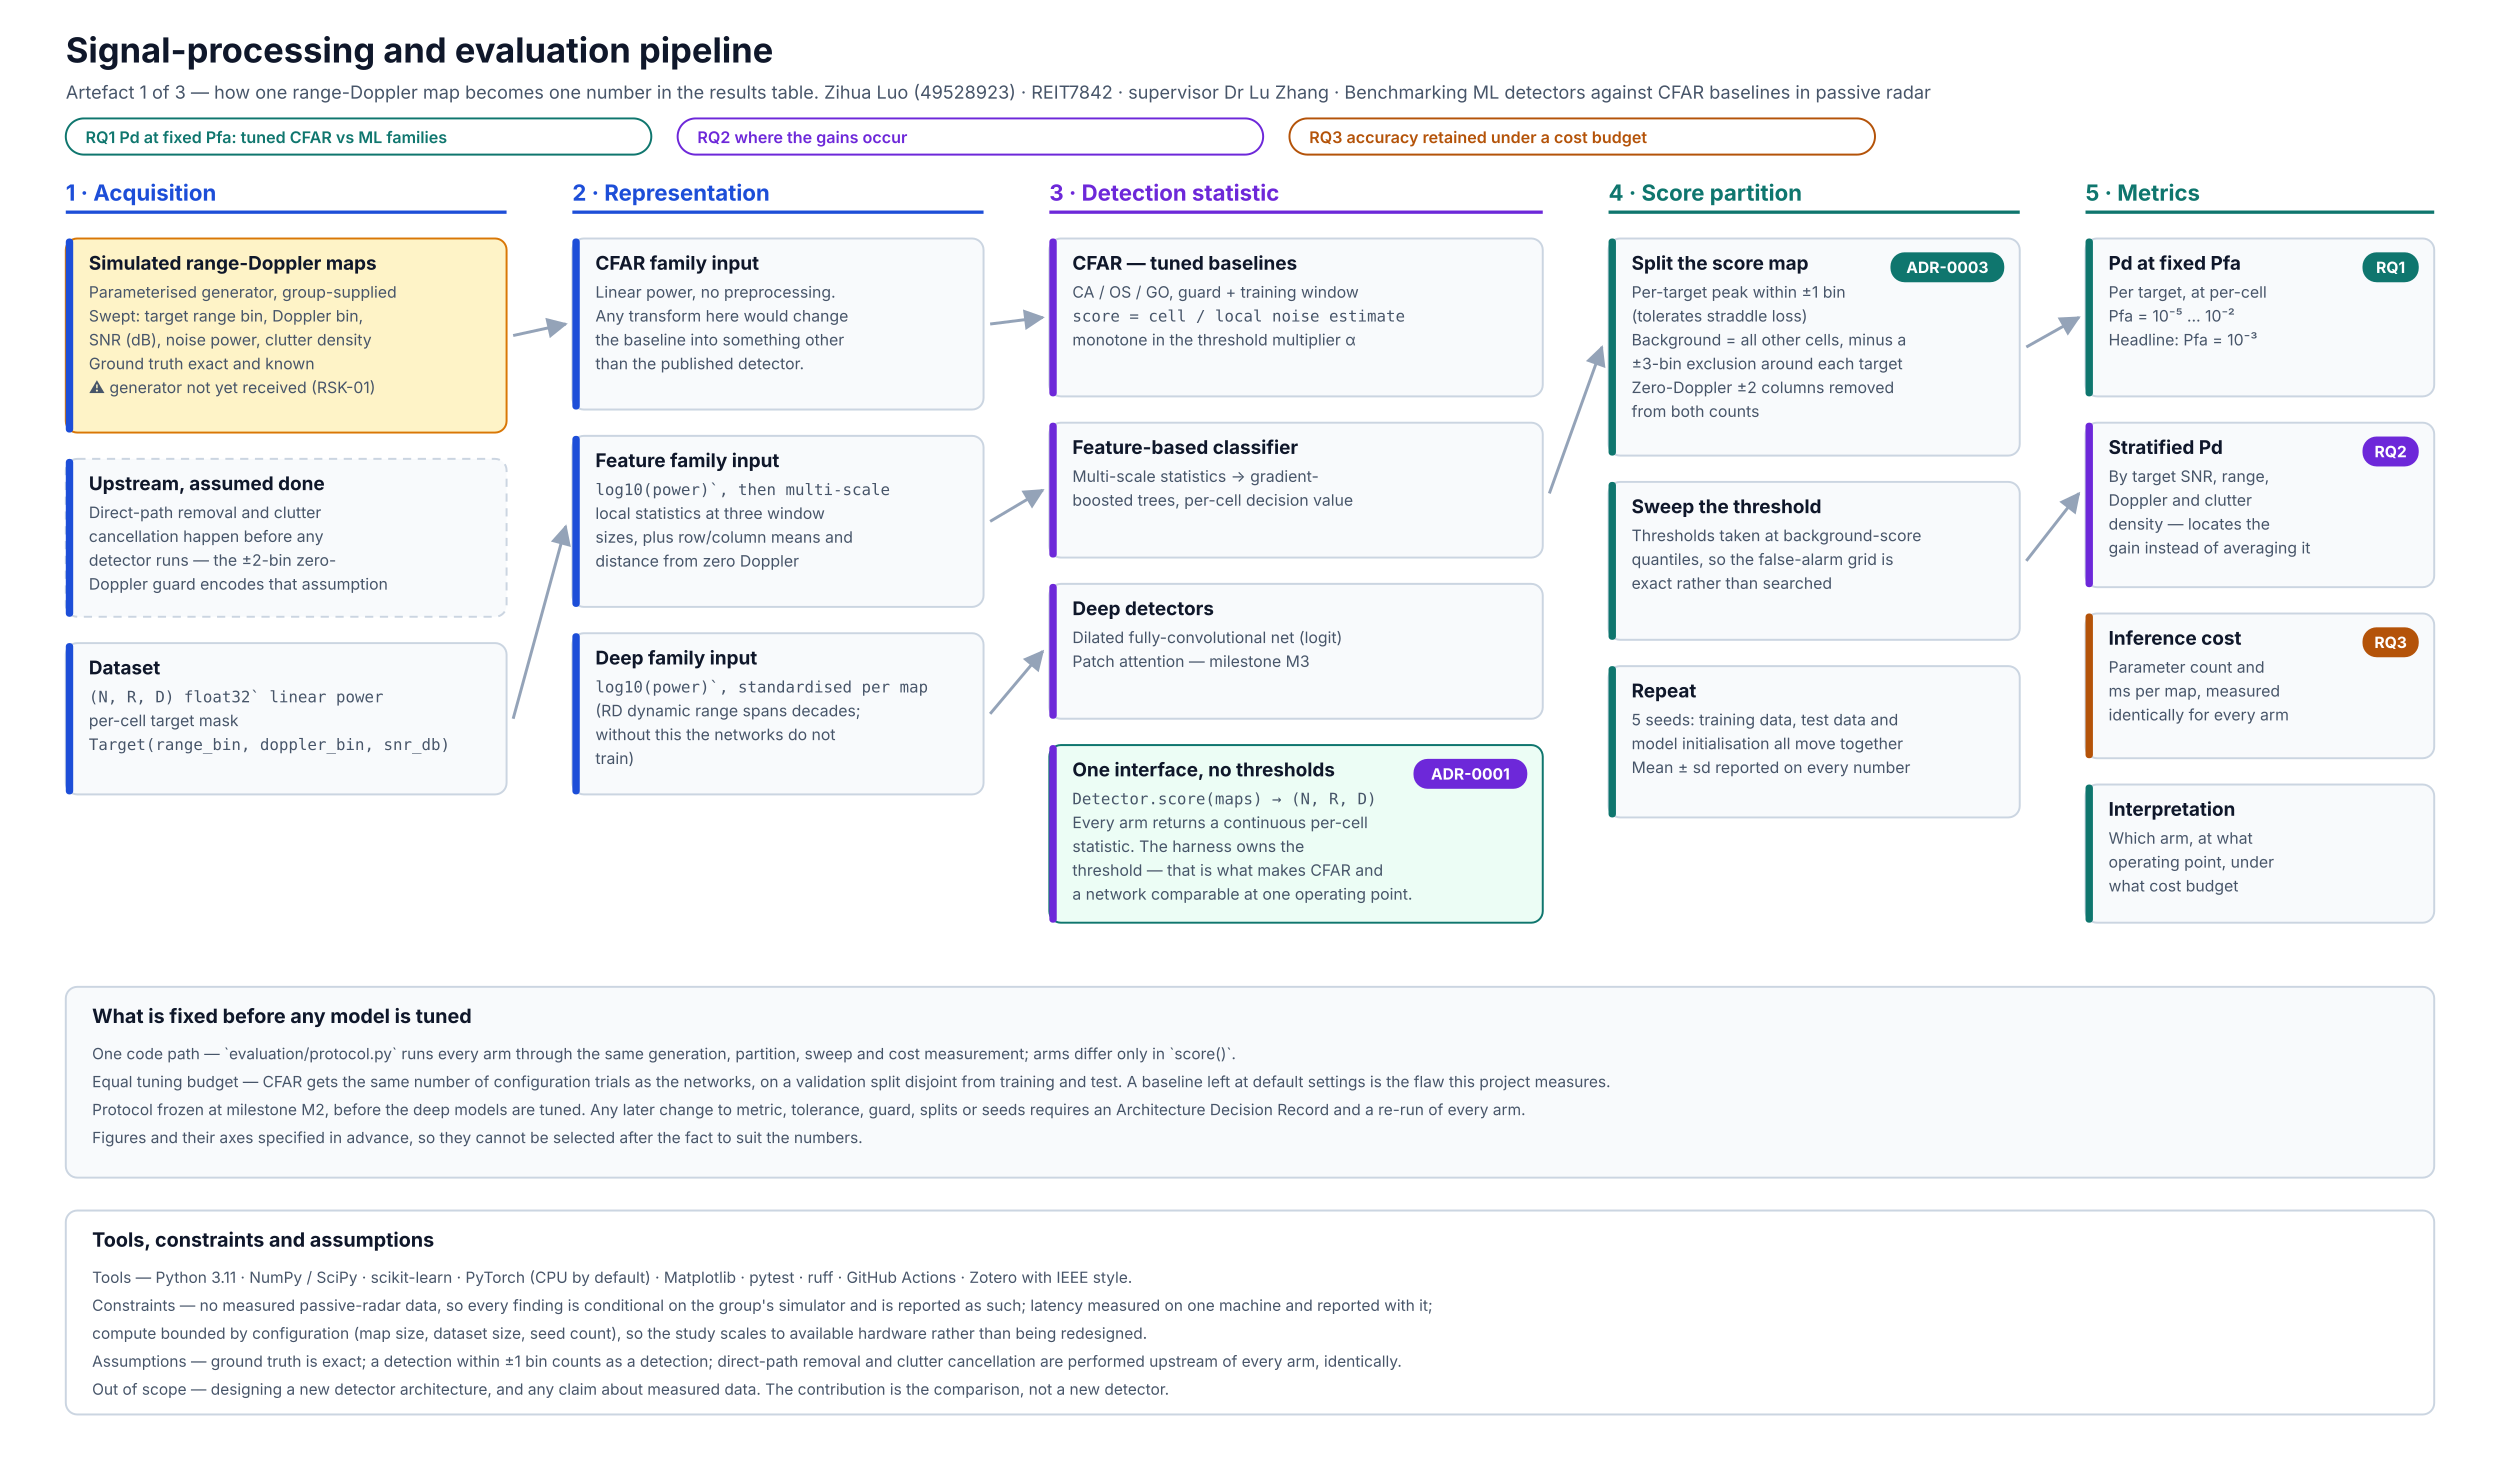
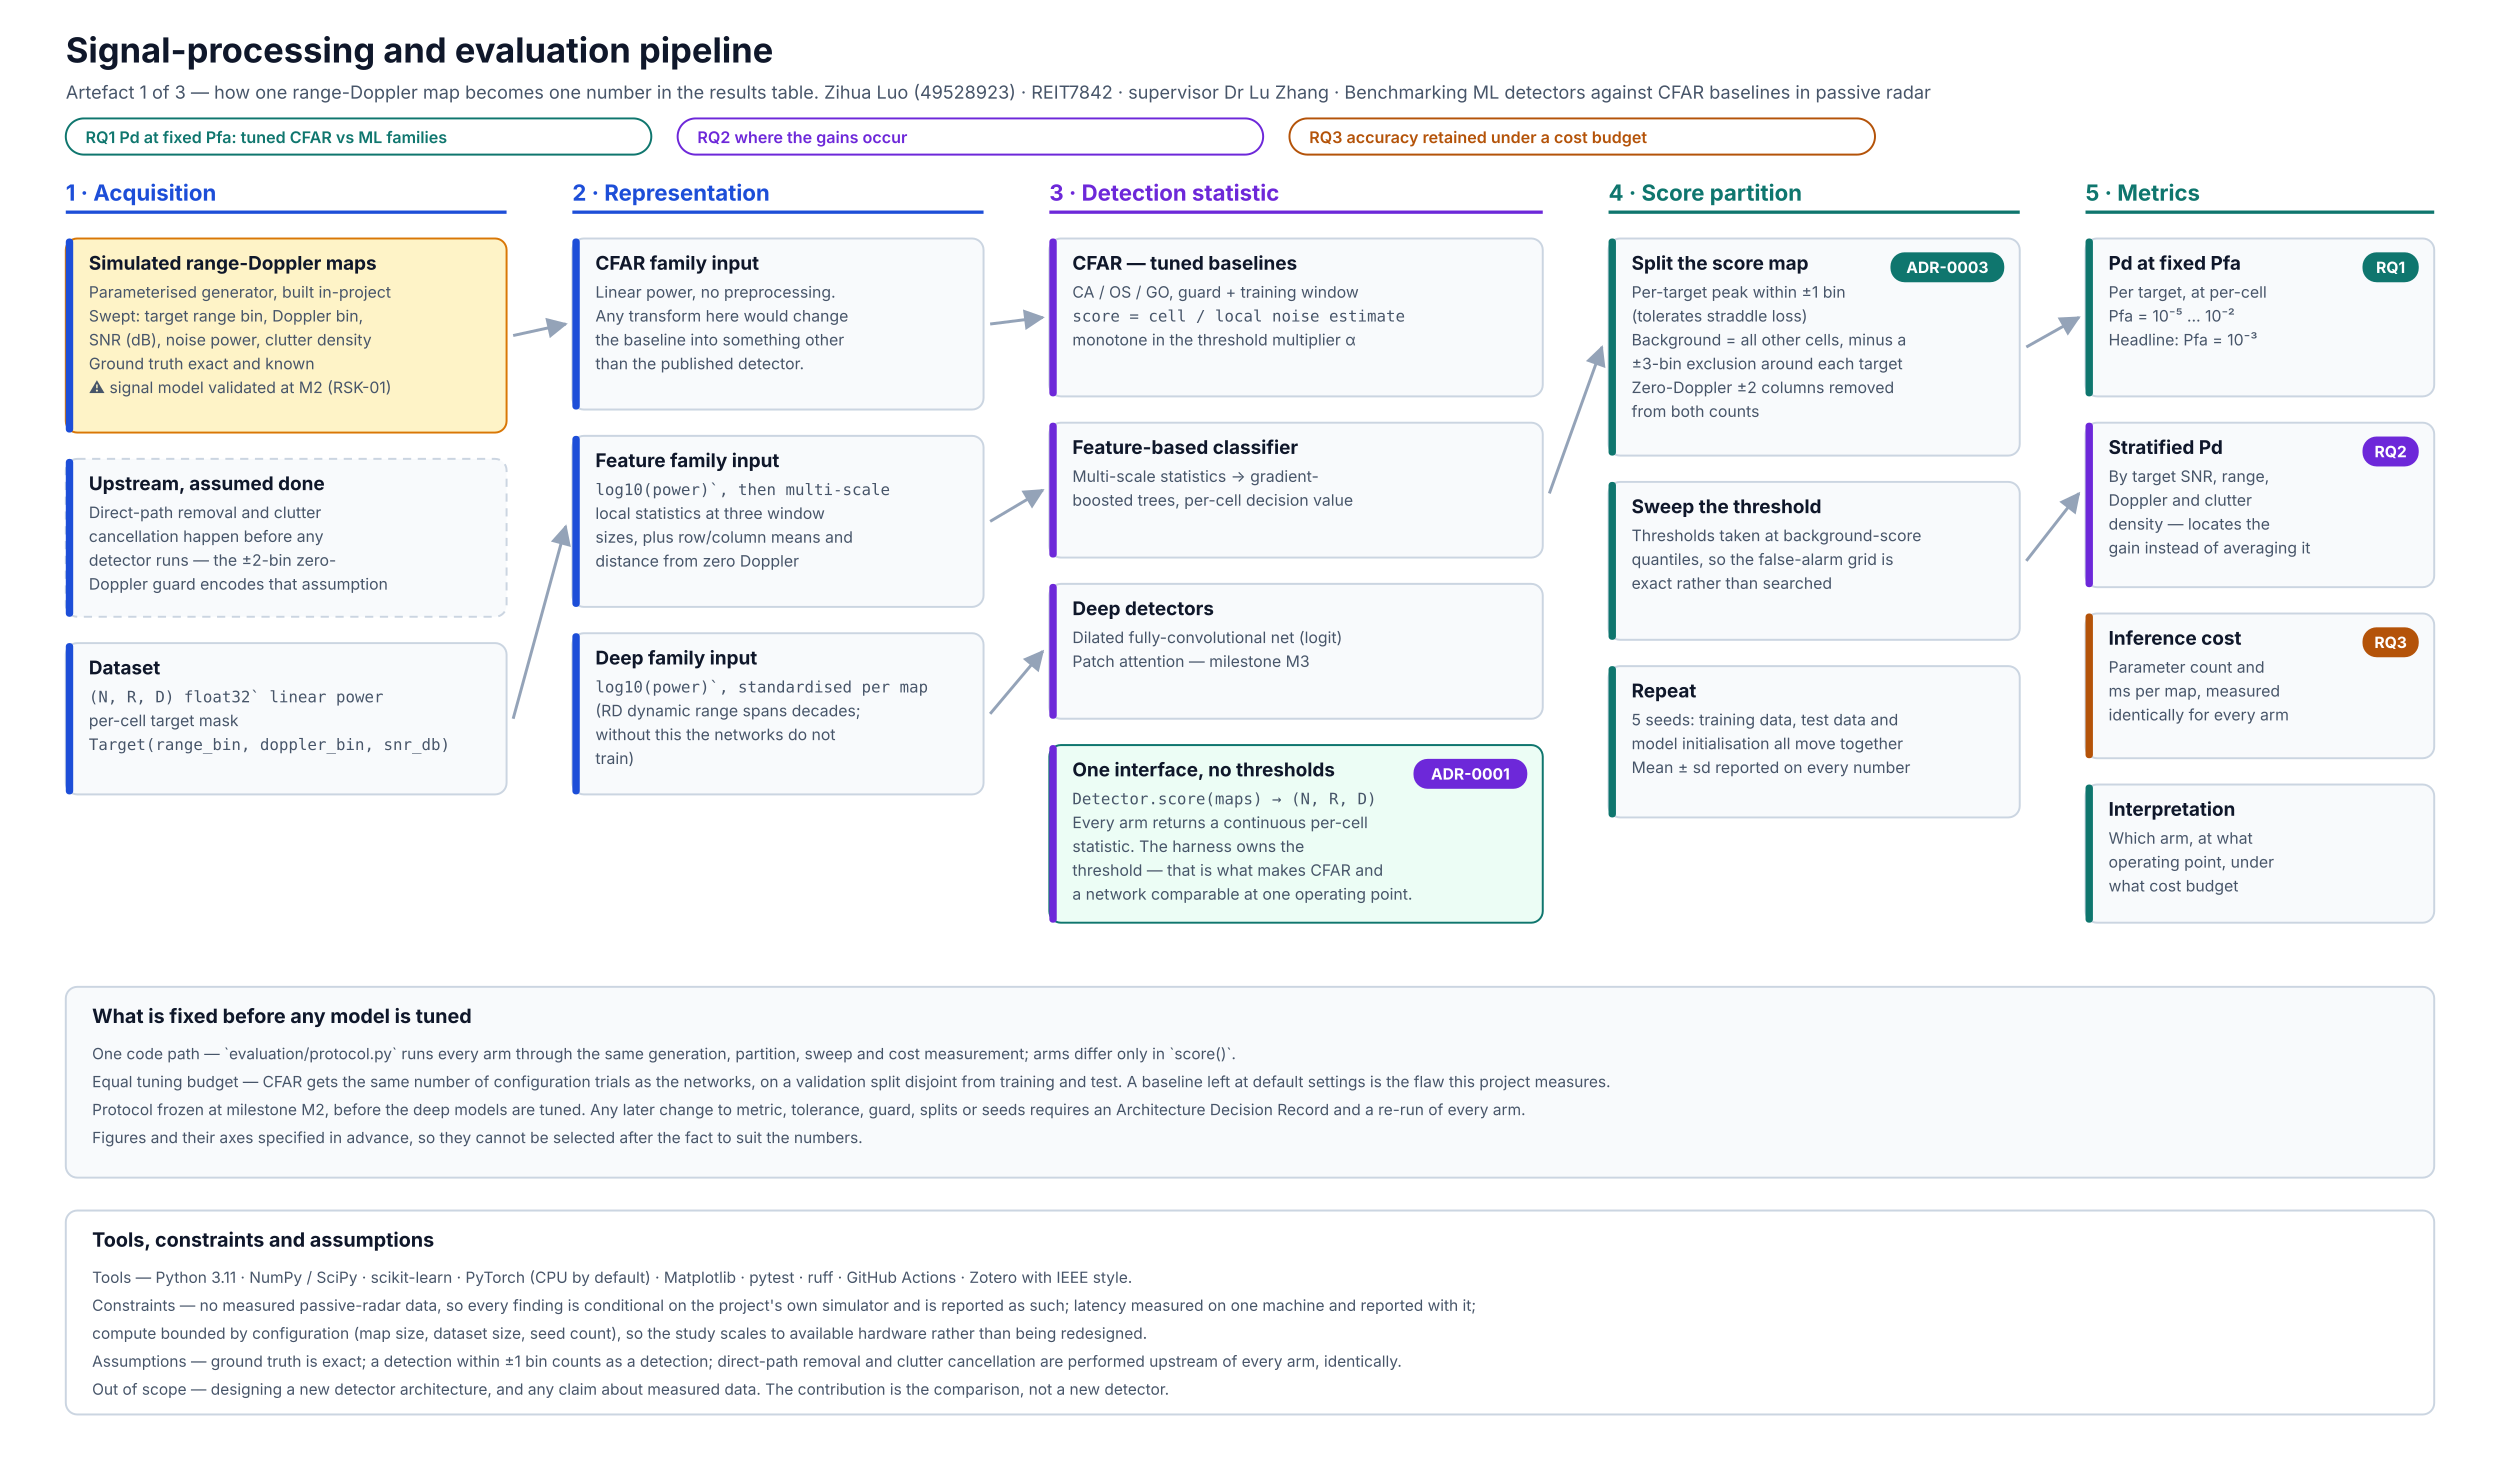
<svg xmlns="http://www.w3.org/2000/svg" viewBox="0 0 1520 900" width="1520" height="900">
  <defs>
    <marker id="arw" viewBox="0 0 10 10" refX="9" refY="5" markerWidth="7" markerHeight="7" orient="auto">
      <path d="M 0 0 L 10 5 L 0 10 z" fill="#94a3b8" />
    </marker>
  </defs>
  <rect x="0" y="0" width="1520" height="900" rx="0" fill="#ffffff" stroke="#ffffff" stroke-width="1.2" />
  <text x="40" y="38" font-family="Inter, 'Helvetica Neue', Helvetica, Arial, sans-serif" font-size="21" fill="#0f172a" font-weight="700" text-anchor="start">Signal-processing and evaluation pipeline</text>
  <text x="40" y="60" font-family="Inter, 'Helvetica Neue', Helvetica, Arial, sans-serif" font-size="11" fill="#475569" font-weight="normal" text-anchor="start">Artefact 1 of 3 — how one range-Doppler map becomes one number in the results table. Zihua Luo (49528923) · REIT7842 · supervisor Dr Lu Zhang · Benchmarking ML detectors against CFAR baselines in passive radar</text>
  <rect x="40" y="72" width="356" height="22" rx="11" fill="#ffffff" stroke="#0f766e" stroke-width="1.2" />
  <text x="52" y="87" font-family="Inter, 'Helvetica Neue', Helvetica, Arial, sans-serif" font-size="9.8" fill="#0f766e" font-weight="600" text-anchor="start">RQ1  Pd at fixed Pfa: tuned CFAR vs ML families</text>
  <rect x="412" y="72" width="356" height="22" rx="11" fill="#ffffff" stroke="#6d28d9" stroke-width="1.2" />
  <text x="424" y="87" font-family="Inter, 'Helvetica Neue', Helvetica, Arial, sans-serif" font-size="9.8" fill="#6d28d9" font-weight="600" text-anchor="start">RQ2  where the gains occur</text>
  <rect x="784" y="72" width="356" height="22" rx="11" fill="#ffffff" stroke="#b45309" stroke-width="1.2" />
  <text x="796" y="87" font-family="Inter, 'Helvetica Neue', Helvetica, Arial, sans-serif" font-size="9.8" fill="#b45309" font-weight="600" text-anchor="start">RQ3  accuracy retained under a cost budget</text>
  <text x="40" y="122" font-family="Inter, 'Helvetica Neue', Helvetica, Arial, sans-serif" font-size="13.5" fill="#1d4ed8" font-weight="700" text-anchor="start">1 · Acquisition</text>
  <path d="M 40 129 L 308 129" stroke="#1d4ed8" stroke-width="2" />
  <text x="348" y="122" font-family="Inter, 'Helvetica Neue', Helvetica, Arial, sans-serif" font-size="13.5" fill="#1d4ed8" font-weight="700" text-anchor="start">2 · Representation</text>
  <path d="M 348 129 L 598 129" stroke="#1d4ed8" stroke-width="2" />
  <text x="638" y="122" font-family="Inter, 'Helvetica Neue', Helvetica, Arial, sans-serif" font-size="13.5" fill="#6d28d9" font-weight="700" text-anchor="start">3 · Detection statistic</text>
  <path d="M 638 129 L 938 129" stroke="#6d28d9" stroke-width="2" />
  <text x="978" y="122" font-family="Inter, 'Helvetica Neue', Helvetica, Arial, sans-serif" font-size="13.5" fill="#0f766e" font-weight="700" text-anchor="start">4 · Score partition</text>
  <path d="M 978 129 L 1228 129" stroke="#0f766e" stroke-width="2" />
  <text x="1268" y="122" font-family="Inter, 'Helvetica Neue', Helvetica, Arial, sans-serif" font-size="13.5" fill="#0f766e" font-weight="700" text-anchor="start">5 · Metrics</text>
  <path d="M 1268 129 L 1480 129" stroke="#0f766e" stroke-width="2" />
  <rect x="40" y="145" width="268" height="118" rx="7" fill="#fef3c7" stroke="#d97706" stroke-width="1.2" />
  <rect x="40" y="145" width="4.5" height="118" rx="2" fill="#1d4ed8" />
  <text x="54" y="164" font-family="Inter, 'Helvetica Neue', Helvetica, Arial, sans-serif" font-size="11.5" fill="#0f172a" font-weight="700" text-anchor="start">Simulated range-Doppler maps</text>
-   <text x="54" y="181" font-family="Inter, 'Helvetica Neue', Helvetica, Arial, sans-serif" font-size="9.6" fill="#475569" font-weight="normal" text-anchor="start">Parameterised generator, group-supplied</text>
+   <text x="54" y="181" font-family="Inter, 'Helvetica Neue', Helvetica, Arial, sans-serif" font-size="9.6" fill="#475569" font-weight="normal" text-anchor="start">Parameterised generator, built in-project</text>
  <text x="54" y="195.5" font-family="Inter, 'Helvetica Neue', Helvetica, Arial, sans-serif" font-size="9.6" fill="#475569" font-weight="normal" text-anchor="start">Swept: target range bin, Doppler bin,</text>
  <text x="54" y="210.0" font-family="Inter, 'Helvetica Neue', Helvetica, Arial, sans-serif" font-size="9.6" fill="#475569" font-weight="normal" text-anchor="start">SNR (dB), noise power, clutter density</text>
  <text x="54" y="224.5" font-family="Inter, 'Helvetica Neue', Helvetica, Arial, sans-serif" font-size="9.6" fill="#475569" font-weight="normal" text-anchor="start">Ground truth exact and known</text>
-   <text x="54" y="239.0" font-family="Inter, 'Helvetica Neue', Helvetica, Arial, sans-serif" font-size="9.6" fill="#475569" font-weight="normal" text-anchor="start">⚠ generator not yet received (RSK-01)</text>
+   <text x="54" y="239.0" font-family="Inter, 'Helvetica Neue', Helvetica, Arial, sans-serif" font-size="9.6" fill="#475569" font-weight="normal" text-anchor="start">⚠ signal model validated at M2 (RSK-01)</text>
  <rect x="40" y="279" width="268" height="96" rx="7" fill="#f8fafc" stroke="#cbd5e1" stroke-width="1.2" stroke-dasharray="5 4" />
  <rect x="40" y="279" width="4.5" height="96" rx="2" fill="#1d4ed8" />
  <text x="54" y="298" font-family="Inter, 'Helvetica Neue', Helvetica, Arial, sans-serif" font-size="11.5" fill="#0f172a" font-weight="700" text-anchor="start">Upstream, assumed done</text>
  <text x="54" y="315" font-family="Inter, 'Helvetica Neue', Helvetica, Arial, sans-serif" font-size="9.6" fill="#475569" font-weight="normal" text-anchor="start">Direct-path removal and clutter</text>
  <text x="54" y="329.5" font-family="Inter, 'Helvetica Neue', Helvetica, Arial, sans-serif" font-size="9.6" fill="#475569" font-weight="normal" text-anchor="start">cancellation happen before any</text>
  <text x="54" y="344.0" font-family="Inter, 'Helvetica Neue', Helvetica, Arial, sans-serif" font-size="9.6" fill="#475569" font-weight="normal" text-anchor="start">detector runs — the ±2-bin zero-</text>
  <text x="54" y="358.5" font-family="Inter, 'Helvetica Neue', Helvetica, Arial, sans-serif" font-size="9.6" fill="#475569" font-weight="normal" text-anchor="start">Doppler guard encodes that assumption</text>
  <rect x="40" y="391" width="268" height="92" rx="7" fill="#f8fafc" stroke="#cbd5e1" stroke-width="1.2" />
  <rect x="40" y="391" width="4.5" height="92" rx="2" fill="#1d4ed8" />
  <text x="54" y="410" font-family="Inter, 'Helvetica Neue', Helvetica, Arial, sans-serif" font-size="11.5" fill="#0f172a" font-weight="700" text-anchor="start">Dataset</text>
  <text x="54" y="427" font-family="'SF Mono', ui-monospace, Menlo, monospace" font-size="9.6" fill="#475569" font-weight="normal" text-anchor="start">(N, R, D) float32` linear power</text>
  <text x="54" y="441.5" font-family="Inter, 'Helvetica Neue', Helvetica, Arial, sans-serif" font-size="9.6" fill="#475569" font-weight="normal" text-anchor="start">per-cell target mask</text>
  <text x="54" y="456.0" font-family="'SF Mono', ui-monospace, Menlo, monospace" font-size="9.6" fill="#475569" font-weight="normal" text-anchor="start">Target(range_bin, doppler_bin, snr_db)</text>
  <rect x="348" y="145" width="250" height="104" rx="7" fill="#f8fafc" stroke="#cbd5e1" stroke-width="1.2" />
  <rect x="348" y="145" width="4.5" height="104" rx="2" fill="#1d4ed8" />
  <text x="362" y="164" font-family="Inter, 'Helvetica Neue', Helvetica, Arial, sans-serif" font-size="11.5" fill="#0f172a" font-weight="700" text-anchor="start">CFAR family input</text>
  <text x="362" y="181" font-family="Inter, 'Helvetica Neue', Helvetica, Arial, sans-serif" font-size="9.6" fill="#475569" font-weight="normal" text-anchor="start">Linear power, no preprocessing.</text>
  <text x="362" y="195.5" font-family="Inter, 'Helvetica Neue', Helvetica, Arial, sans-serif" font-size="9.6" fill="#475569" font-weight="normal" text-anchor="start">Any transform here would change</text>
  <text x="362" y="210.0" font-family="Inter, 'Helvetica Neue', Helvetica, Arial, sans-serif" font-size="9.6" fill="#475569" font-weight="normal" text-anchor="start">the baseline into something other</text>
  <text x="362" y="224.5" font-family="Inter, 'Helvetica Neue', Helvetica, Arial, sans-serif" font-size="9.6" fill="#475569" font-weight="normal" text-anchor="start">than the published detector.</text>
  <rect x="348" y="265" width="250" height="104" rx="7" fill="#f8fafc" stroke="#cbd5e1" stroke-width="1.2" />
  <rect x="348" y="265" width="4.5" height="104" rx="2" fill="#1d4ed8" />
  <text x="362" y="284" font-family="Inter, 'Helvetica Neue', Helvetica, Arial, sans-serif" font-size="11.5" fill="#0f172a" font-weight="700" text-anchor="start">Feature family input</text>
  <text x="362" y="301" font-family="'SF Mono', ui-monospace, Menlo, monospace" font-size="9.6" fill="#475569" font-weight="normal" text-anchor="start">log10(power)`, then multi-scale</text>
  <text x="362" y="315.5" font-family="Inter, 'Helvetica Neue', Helvetica, Arial, sans-serif" font-size="9.6" fill="#475569" font-weight="normal" text-anchor="start">local statistics at three window</text>
  <text x="362" y="330.0" font-family="Inter, 'Helvetica Neue', Helvetica, Arial, sans-serif" font-size="9.6" fill="#475569" font-weight="normal" text-anchor="start">sizes, plus row/column means and</text>
  <text x="362" y="344.5" font-family="Inter, 'Helvetica Neue', Helvetica, Arial, sans-serif" font-size="9.6" fill="#475569" font-weight="normal" text-anchor="start">distance from zero Doppler</text>
  <rect x="348" y="385" width="250" height="98" rx="7" fill="#f8fafc" stroke="#cbd5e1" stroke-width="1.2" />
  <rect x="348" y="385" width="4.5" height="98" rx="2" fill="#1d4ed8" />
  <text x="362" y="404" font-family="Inter, 'Helvetica Neue', Helvetica, Arial, sans-serif" font-size="11.5" fill="#0f172a" font-weight="700" text-anchor="start">Deep family input</text>
  <text x="362" y="421" font-family="'SF Mono', ui-monospace, Menlo, monospace" font-size="9.6" fill="#475569" font-weight="normal" text-anchor="start">log10(power)`, standardised per map</text>
  <text x="362" y="435.5" font-family="Inter, 'Helvetica Neue', Helvetica, Arial, sans-serif" font-size="9.6" fill="#475569" font-weight="normal" text-anchor="start">(RD dynamic range spans decades;</text>
  <text x="362" y="450.0" font-family="Inter, 'Helvetica Neue', Helvetica, Arial, sans-serif" font-size="9.6" fill="#475569" font-weight="normal" text-anchor="start">without this the networks do not</text>
  <text x="362" y="464.5" font-family="Inter, 'Helvetica Neue', Helvetica, Arial, sans-serif" font-size="9.6" fill="#475569" font-weight="normal" text-anchor="start">train)</text>
  <rect x="638" y="145" width="300" height="96" rx="7" fill="#f8fafc" stroke="#cbd5e1" stroke-width="1.2" />
  <rect x="638" y="145" width="4.5" height="96" rx="2" fill="#6d28d9" />
  <text x="652" y="164" font-family="Inter, 'Helvetica Neue', Helvetica, Arial, sans-serif" font-size="11.5" fill="#0f172a" font-weight="700" text-anchor="start">CFAR — tuned baselines</text>
  <text x="652" y="181" font-family="Inter, 'Helvetica Neue', Helvetica, Arial, sans-serif" font-size="9.6" fill="#475569" font-weight="normal" text-anchor="start">CA / OS / GO, guard + training window</text>
  <text x="652" y="195.5" font-family="'SF Mono', ui-monospace, Menlo, monospace" font-size="9.6" fill="#475569" font-weight="normal" text-anchor="start">score = cell / local noise estimate</text>
  <text x="652" y="210.0" font-family="Inter, 'Helvetica Neue', Helvetica, Arial, sans-serif" font-size="9.6" fill="#475569" font-weight="normal" text-anchor="start">monotone in the threshold multiplier α</text>
  <rect x="638" y="257" width="300" height="82" rx="7" fill="#f8fafc" stroke="#cbd5e1" stroke-width="1.2" />
  <rect x="638" y="257" width="4.5" height="82" rx="2" fill="#6d28d9" />
  <text x="652" y="276" font-family="Inter, 'Helvetica Neue', Helvetica, Arial, sans-serif" font-size="11.5" fill="#0f172a" font-weight="700" text-anchor="start">Feature-based classifier</text>
  <text x="652" y="293" font-family="Inter, 'Helvetica Neue', Helvetica, Arial, sans-serif" font-size="9.6" fill="#475569" font-weight="normal" text-anchor="start">Multi-scale statistics → gradient-</text>
  <text x="652" y="307.5" font-family="Inter, 'Helvetica Neue', Helvetica, Arial, sans-serif" font-size="9.6" fill="#475569" font-weight="normal" text-anchor="start">boosted trees, per-cell decision value</text>
  <rect x="638" y="355" width="300" height="82" rx="7" fill="#f8fafc" stroke="#cbd5e1" stroke-width="1.2" />
  <rect x="638" y="355" width="4.5" height="82" rx="2" fill="#6d28d9" />
  <text x="652" y="374" font-family="Inter, 'Helvetica Neue', Helvetica, Arial, sans-serif" font-size="11.5" fill="#0f172a" font-weight="700" text-anchor="start">Deep detectors</text>
  <text x="652" y="391" font-family="Inter, 'Helvetica Neue', Helvetica, Arial, sans-serif" font-size="9.6" fill="#475569" font-weight="normal" text-anchor="start">Dilated fully-convolutional net (logit)</text>
  <text x="652" y="405.5" font-family="Inter, 'Helvetica Neue', Helvetica, Arial, sans-serif" font-size="9.6" fill="#475569" font-weight="normal" text-anchor="start">Patch attention — milestone M3</text>
  <rect x="638" y="453" width="300" height="108" rx="7" fill="#ecfdf5" stroke="#0f766e" stroke-width="1.2" />
  <rect x="638" y="453" width="4.5" height="108" rx="2" fill="#6d28d9" />
  <text x="652" y="472" font-family="Inter, 'Helvetica Neue', Helvetica, Arial, sans-serif" font-size="11.5" fill="#0f172a" font-weight="700" text-anchor="start">One interface, no thresholds</text>
  <text x="652" y="489" font-family="'SF Mono', ui-monospace, Menlo, monospace" font-size="9.6" fill="#475569" font-weight="normal" text-anchor="start">Detector.score(maps) → (N, R, D)</text>
  <text x="652" y="503.5" font-family="Inter, 'Helvetica Neue', Helvetica, Arial, sans-serif" font-size="9.6" fill="#475569" font-weight="normal" text-anchor="start">Every arm returns a continuous per-cell</text>
  <text x="652" y="518.0" font-family="Inter, 'Helvetica Neue', Helvetica, Arial, sans-serif" font-size="9.6" fill="#475569" font-weight="normal" text-anchor="start">statistic. The harness owns the</text>
  <text x="652" y="532.5" font-family="Inter, 'Helvetica Neue', Helvetica, Arial, sans-serif" font-size="9.6" fill="#475569" font-weight="normal" text-anchor="start">threshold — that is what makes CFAR and</text>
  <text x="652" y="547.0" font-family="Inter, 'Helvetica Neue', Helvetica, Arial, sans-serif" font-size="9.6" fill="#475569" font-weight="normal" text-anchor="start">a network comparable at one operating point.</text>
  <rect x="860.0" y="462" width="68.0" height="17" rx="8" fill="#6d28d9" stroke="#6d28d9" stroke-width="1.2" />
  <text x="894.0" y="474" font-family="Inter, 'Helvetica Neue', Helvetica, Arial, sans-serif" font-size="9.5" fill="#ffffff" font-weight="700" text-anchor="middle">ADR-0001</text>
  <rect x="978" y="145" width="250" height="132" rx="7" fill="#f8fafc" stroke="#cbd5e1" stroke-width="1.2" />
  <rect x="978" y="145" width="4.5" height="132" rx="2" fill="#0f766e" />
  <text x="992" y="164" font-family="Inter, 'Helvetica Neue', Helvetica, Arial, sans-serif" font-size="11.5" fill="#0f172a" font-weight="700" text-anchor="start">Split the score map</text>
  <text x="992" y="181" font-family="Inter, 'Helvetica Neue', Helvetica, Arial, sans-serif" font-size="9.6" fill="#475569" font-weight="normal" text-anchor="start">Per-target peak within ±1 bin</text>
  <text x="992" y="195.5" font-family="Inter, 'Helvetica Neue', Helvetica, Arial, sans-serif" font-size="9.6" fill="#475569" font-weight="normal" text-anchor="start">(tolerates straddle loss)</text>
  <text x="992" y="210.0" font-family="Inter, 'Helvetica Neue', Helvetica, Arial, sans-serif" font-size="9.6" fill="#475569" font-weight="normal" text-anchor="start">Background = all other cells, minus a</text>
  <text x="992" y="224.5" font-family="Inter, 'Helvetica Neue', Helvetica, Arial, sans-serif" font-size="9.6" fill="#475569" font-weight="normal" text-anchor="start">±3-bin exclusion around each target</text>
  <text x="992" y="239.0" font-family="Inter, 'Helvetica Neue', Helvetica, Arial, sans-serif" font-size="9.6" fill="#475569" font-weight="normal" text-anchor="start">Zero-Doppler ±2 columns removed</text>
  <text x="992" y="253.5" font-family="Inter, 'Helvetica Neue', Helvetica, Arial, sans-serif" font-size="9.6" fill="#475569" font-weight="normal" text-anchor="start">from both counts</text>
  <rect x="1150.0" y="154" width="68.0" height="17" rx="8" fill="#0f766e" stroke="#0f766e" stroke-width="1.2" />
  <text x="1184.0" y="166" font-family="Inter, 'Helvetica Neue', Helvetica, Arial, sans-serif" font-size="9.5" fill="#ffffff" font-weight="700" text-anchor="middle">ADR-0003</text>
  <rect x="978" y="293" width="250" height="96" rx="7" fill="#f8fafc" stroke="#cbd5e1" stroke-width="1.2" />
  <rect x="978" y="293" width="4.5" height="96" rx="2" fill="#0f766e" />
  <text x="992" y="312" font-family="Inter, 'Helvetica Neue', Helvetica, Arial, sans-serif" font-size="11.5" fill="#0f172a" font-weight="700" text-anchor="start">Sweep the threshold</text>
  <text x="992" y="329" font-family="Inter, 'Helvetica Neue', Helvetica, Arial, sans-serif" font-size="9.6" fill="#475569" font-weight="normal" text-anchor="start">Thresholds taken at background-score</text>
  <text x="992" y="343.5" font-family="Inter, 'Helvetica Neue', Helvetica, Arial, sans-serif" font-size="9.6" fill="#475569" font-weight="normal" text-anchor="start">quantiles, so the false-alarm grid is</text>
  <text x="992" y="358.0" font-family="Inter, 'Helvetica Neue', Helvetica, Arial, sans-serif" font-size="9.6" fill="#475569" font-weight="normal" text-anchor="start">exact rather than searched</text>
  <rect x="978" y="405" width="250" height="92" rx="7" fill="#f8fafc" stroke="#cbd5e1" stroke-width="1.2" />
  <rect x="978" y="405" width="4.5" height="92" rx="2" fill="#0f766e" />
  <text x="992" y="424" font-family="Inter, 'Helvetica Neue', Helvetica, Arial, sans-serif" font-size="11.5" fill="#0f172a" font-weight="700" text-anchor="start">Repeat</text>
  <text x="992" y="441" font-family="Inter, 'Helvetica Neue', Helvetica, Arial, sans-serif" font-size="9.6" fill="#475569" font-weight="normal" text-anchor="start">5 seeds: training data, test data and</text>
  <text x="992" y="455.5" font-family="Inter, 'Helvetica Neue', Helvetica, Arial, sans-serif" font-size="9.6" fill="#475569" font-weight="normal" text-anchor="start">model initialisation all move together</text>
  <text x="992" y="470.0" font-family="Inter, 'Helvetica Neue', Helvetica, Arial, sans-serif" font-size="9.6" fill="#475569" font-weight="normal" text-anchor="start">Mean ± sd reported on every number</text>
  <rect x="1268" y="145" width="212" height="96" rx="7" fill="#f8fafc" stroke="#cbd5e1" stroke-width="1.2" />
  <rect x="1268" y="145" width="4.5" height="96" rx="2" fill="#0f766e" />
  <text x="1282" y="164" font-family="Inter, 'Helvetica Neue', Helvetica, Arial, sans-serif" font-size="11.5" fill="#0f172a" font-weight="700" text-anchor="start">Pd at fixed Pfa</text>
  <text x="1282" y="181" font-family="Inter, 'Helvetica Neue', Helvetica, Arial, sans-serif" font-size="9.6" fill="#475569" font-weight="normal" text-anchor="start">Per target, at per-cell</text>
  <text x="1282" y="195.5" font-family="Inter, 'Helvetica Neue', Helvetica, Arial, sans-serif" font-size="9.6" fill="#475569" font-weight="normal" text-anchor="start">Pfa = 10⁻⁵ … 10⁻²</text>
  <text x="1282" y="210.0" font-family="Inter, 'Helvetica Neue', Helvetica, Arial, sans-serif" font-size="9.6" fill="#475569" font-weight="normal" text-anchor="start">Headline: Pfa = 10⁻³</text>
  <rect x="1437.0" y="154" width="33.0" height="17" rx="8" fill="#0f766e" stroke="#0f766e" stroke-width="1.2" />
  <text x="1453.5" y="166" font-family="Inter, 'Helvetica Neue', Helvetica, Arial, sans-serif" font-size="9.5" fill="#ffffff" font-weight="700" text-anchor="middle">RQ1</text>
  <rect x="1268" y="257" width="212" height="100" rx="7" fill="#f8fafc" stroke="#cbd5e1" stroke-width="1.2" />
  <rect x="1268" y="257" width="4.5" height="100" rx="2" fill="#6d28d9" />
  <text x="1282" y="276" font-family="Inter, 'Helvetica Neue', Helvetica, Arial, sans-serif" font-size="11.5" fill="#0f172a" font-weight="700" text-anchor="start">Stratified Pd</text>
  <text x="1282" y="293" font-family="Inter, 'Helvetica Neue', Helvetica, Arial, sans-serif" font-size="9.6" fill="#475569" font-weight="normal" text-anchor="start">By target SNR, range,</text>
  <text x="1282" y="307.5" font-family="Inter, 'Helvetica Neue', Helvetica, Arial, sans-serif" font-size="9.6" fill="#475569" font-weight="normal" text-anchor="start">Doppler and clutter</text>
  <text x="1282" y="322.0" font-family="Inter, 'Helvetica Neue', Helvetica, Arial, sans-serif" font-size="9.6" fill="#475569" font-weight="normal" text-anchor="start">density — locates the</text>
  <text x="1282" y="336.5" font-family="Inter, 'Helvetica Neue', Helvetica, Arial, sans-serif" font-size="9.6" fill="#475569" font-weight="normal" text-anchor="start">gain instead of averaging it</text>
  <rect x="1437.0" y="266" width="33.0" height="17" rx="8" fill="#6d28d9" stroke="#6d28d9" stroke-width="1.2" />
  <text x="1453.5" y="278" font-family="Inter, 'Helvetica Neue', Helvetica, Arial, sans-serif" font-size="9.5" fill="#ffffff" font-weight="700" text-anchor="middle">RQ2</text>
  <rect x="1268" y="373" width="212" height="88" rx="7" fill="#f8fafc" stroke="#cbd5e1" stroke-width="1.2" />
  <rect x="1268" y="373" width="4.5" height="88" rx="2" fill="#b45309" />
  <text x="1282" y="392" font-family="Inter, 'Helvetica Neue', Helvetica, Arial, sans-serif" font-size="11.5" fill="#0f172a" font-weight="700" text-anchor="start">Inference cost</text>
  <text x="1282" y="409" font-family="Inter, 'Helvetica Neue', Helvetica, Arial, sans-serif" font-size="9.6" fill="#475569" font-weight="normal" text-anchor="start">Parameter count and</text>
  <text x="1282" y="423.5" font-family="Inter, 'Helvetica Neue', Helvetica, Arial, sans-serif" font-size="9.6" fill="#475569" font-weight="normal" text-anchor="start">ms per map, measured</text>
  <text x="1282" y="438.0" font-family="Inter, 'Helvetica Neue', Helvetica, Arial, sans-serif" font-size="9.6" fill="#475569" font-weight="normal" text-anchor="start">identically for every arm</text>
  <rect x="1437.0" y="382" width="33.0" height="17" rx="8" fill="#b45309" stroke="#b45309" stroke-width="1.2" />
  <text x="1453.5" y="394" font-family="Inter, 'Helvetica Neue', Helvetica, Arial, sans-serif" font-size="9.5" fill="#ffffff" font-weight="700" text-anchor="middle">RQ3</text>
  <rect x="1268" y="477" width="212" height="84" rx="7" fill="#f8fafc" stroke="#cbd5e1" stroke-width="1.2" />
  <rect x="1268" y="477" width="4.5" height="84" rx="2" fill="#0f766e" />
  <text x="1282" y="496" font-family="Inter, 'Helvetica Neue', Helvetica, Arial, sans-serif" font-size="11.5" fill="#0f172a" font-weight="700" text-anchor="start">Interpretation</text>
  <text x="1282" y="513" font-family="Inter, 'Helvetica Neue', Helvetica, Arial, sans-serif" font-size="9.6" fill="#475569" font-weight="normal" text-anchor="start">Which arm, at what</text>
  <text x="1282" y="527.5" font-family="Inter, 'Helvetica Neue', Helvetica, Arial, sans-serif" font-size="9.6" fill="#475569" font-weight="normal" text-anchor="start">operating point, under</text>
  <text x="1282" y="542.0" font-family="Inter, 'Helvetica Neue', Helvetica, Arial, sans-serif" font-size="9.6" fill="#475569" font-weight="normal" text-anchor="start">what cost budget</text>
  <path d="M 312 204 L 344 197" stroke="#94a3b8" stroke-width="1.8" fill="none" marker-end="url(#arw)" />
  <path d="M 312 437 L 344 320" stroke="#94a3b8" stroke-width="1.8" fill="none" marker-end="url(#arw)" />
  <path d="M 602 197 L 634 193" stroke="#94a3b8" stroke-width="1.8" fill="none" marker-end="url(#arw)" />
  <path d="M 602 317 L 634 298" stroke="#94a3b8" stroke-width="1.8" fill="none" marker-end="url(#arw)" />
  <path d="M 602 434 L 634 396" stroke="#94a3b8" stroke-width="1.8" fill="none" marker-end="url(#arw)" />
  <path d="M 942 300 L 974 211" stroke="#94a3b8" stroke-width="1.8" fill="none" marker-end="url(#arw)" />
  <path d="M 1232 211 L 1264 193" stroke="#94a3b8" stroke-width="1.8" fill="none" marker-end="url(#arw)" />
  <path d="M 1232 341 L 1264 300" stroke="#94a3b8" stroke-width="1.8" fill="none" marker-end="url(#arw)" />
  <rect x="40" y="600" width="1440" height="116" rx="7" fill="#f8fafc" stroke="#cbd5e1" stroke-width="1.2" />
  <text x="56" y="622" font-family="Inter, 'Helvetica Neue', Helvetica, Arial, sans-serif" font-size="12" fill="#0f172a" font-weight="700" text-anchor="start">What is fixed before any model is tuned</text>
  <text x="56" y="644" font-family="Inter, 'Helvetica Neue', Helvetica, Arial, sans-serif" font-size="9.4" fill="#475569" font-weight="normal" text-anchor="start">One code path — `evaluation/protocol.py` runs every arm through the same generation, partition, sweep and cost measurement; arms differ only in `score()`.</text>
  <text x="56" y="661" font-family="Inter, 'Helvetica Neue', Helvetica, Arial, sans-serif" font-size="9.4" fill="#475569" font-weight="normal" text-anchor="start">Equal tuning budget — CFAR gets the same number of configuration trials as the networks, on a validation split disjoint from training and test. A baseline left at default settings is the flaw this project measures.</text>
  <text x="56" y="678" font-family="Inter, 'Helvetica Neue', Helvetica, Arial, sans-serif" font-size="9.4" fill="#475569" font-weight="normal" text-anchor="start">Protocol frozen at milestone M2, before the deep models are tuned. Any later change to metric, tolerance, guard, splits or seeds requires an Architecture Decision Record and a re-run of every arm.</text>
  <text x="56" y="695" font-family="Inter, 'Helvetica Neue', Helvetica, Arial, sans-serif" font-size="9.4" fill="#475569" font-weight="normal" text-anchor="start">Figures and their axes specified in advance, so they cannot be selected after the fact to suit the numbers.</text>
  <rect x="40" y="736" width="1440" height="124" rx="7" fill="#ffffff" stroke="#cbd5e1" stroke-width="1.2" />
  <text x="56" y="758" font-family="Inter, 'Helvetica Neue', Helvetica, Arial, sans-serif" font-size="12" fill="#0f172a" font-weight="700" text-anchor="start">Tools, constraints and assumptions</text>
  <text x="56" y="780" font-family="Inter, 'Helvetica Neue', Helvetica, Arial, sans-serif" font-size="9.4" fill="#475569" font-weight="normal" text-anchor="start">Tools — Python 3.11 · NumPy / SciPy · scikit-learn · PyTorch (CPU by default) · Matplotlib · pytest · ruff · GitHub Actions · Zotero with IEEE style.</text>
-   <text x="56" y="797" font-family="Inter, 'Helvetica Neue', Helvetica, Arial, sans-serif" font-size="9.4" fill="#475569" font-weight="normal" text-anchor="start">Constraints — no measured passive-radar data, so every finding is conditional on the group's simulator and is reported as such; latency measured on one machine and reported with it;</text>
+   <text x="56" y="797" font-family="Inter, 'Helvetica Neue', Helvetica, Arial, sans-serif" font-size="9.4" fill="#475569" font-weight="normal" text-anchor="start">Constraints — no measured passive-radar data, so every finding is conditional on the project's own simulator and is reported as such; latency measured on one machine and reported with it;</text>
  <text x="56" y="814" font-family="Inter, 'Helvetica Neue', Helvetica, Arial, sans-serif" font-size="9.4" fill="#475569" font-weight="normal" text-anchor="start">compute bounded by configuration (map size, dataset size, seed count), so the study scales to available hardware rather than being redesigned.</text>
  <text x="56" y="831" font-family="Inter, 'Helvetica Neue', Helvetica, Arial, sans-serif" font-size="9.4" fill="#475569" font-weight="normal" text-anchor="start">Assumptions — ground truth is exact; a detection within ±1 bin counts as a detection; direct-path removal and clutter cancellation are performed upstream of every arm, identically.</text>
  <text x="56" y="848" font-family="Inter, 'Helvetica Neue', Helvetica, Arial, sans-serif" font-size="9.4" fill="#475569" font-weight="normal" text-anchor="start">Out of scope — designing a new detector architecture, and any claim about measured data. The contribution is the comparison, not a new detector.</text>
</svg>
